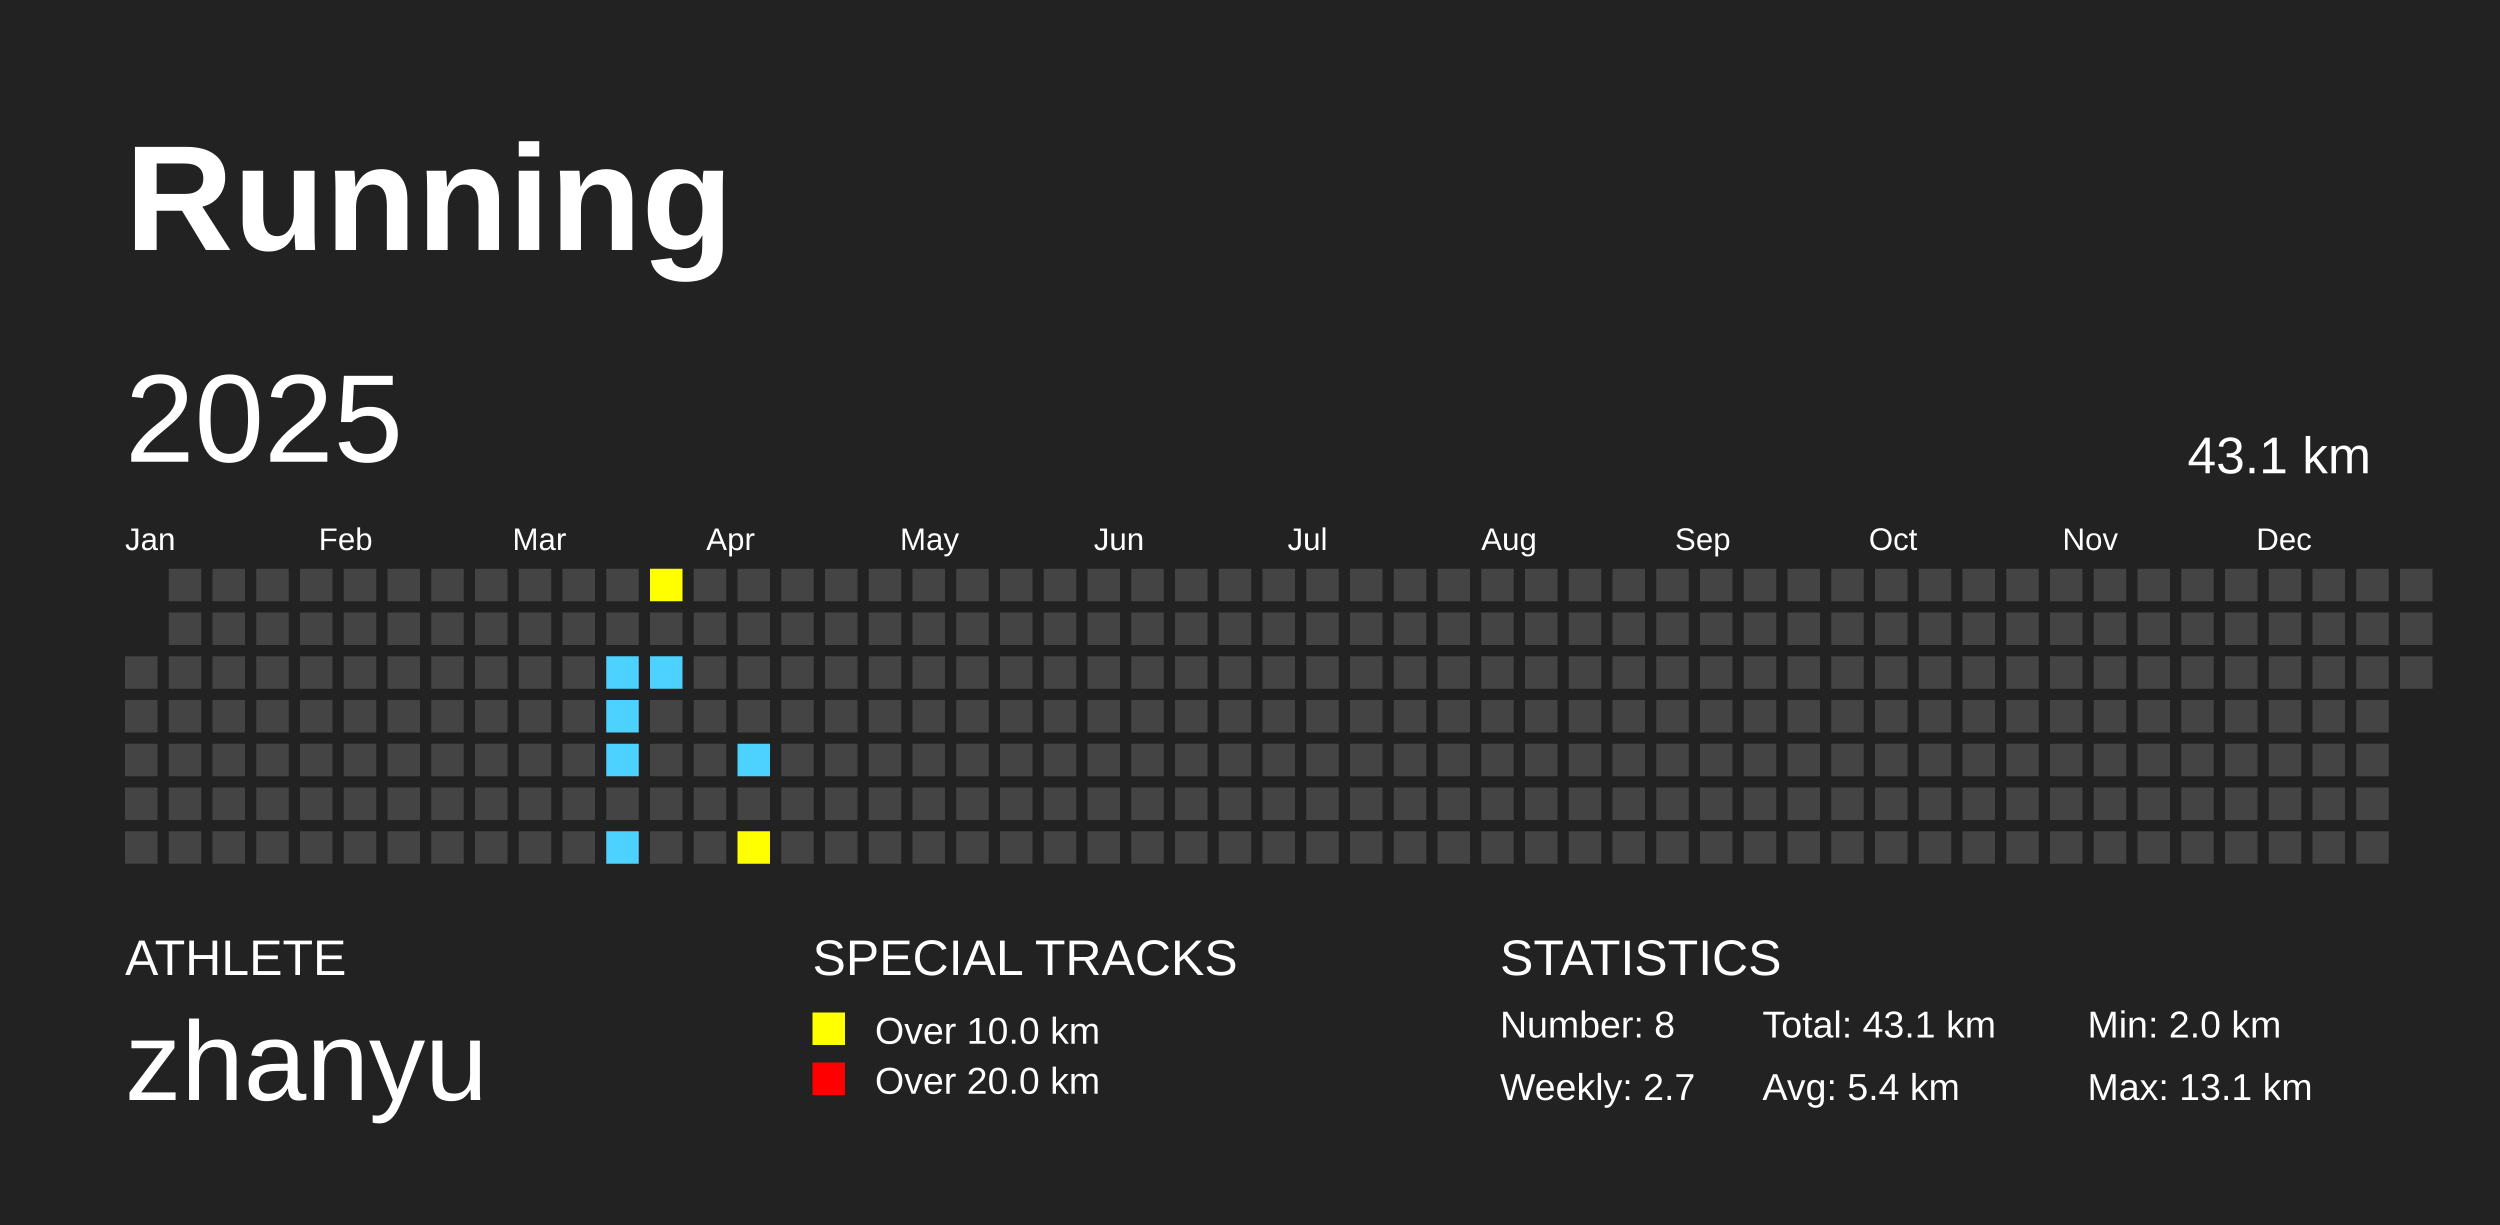
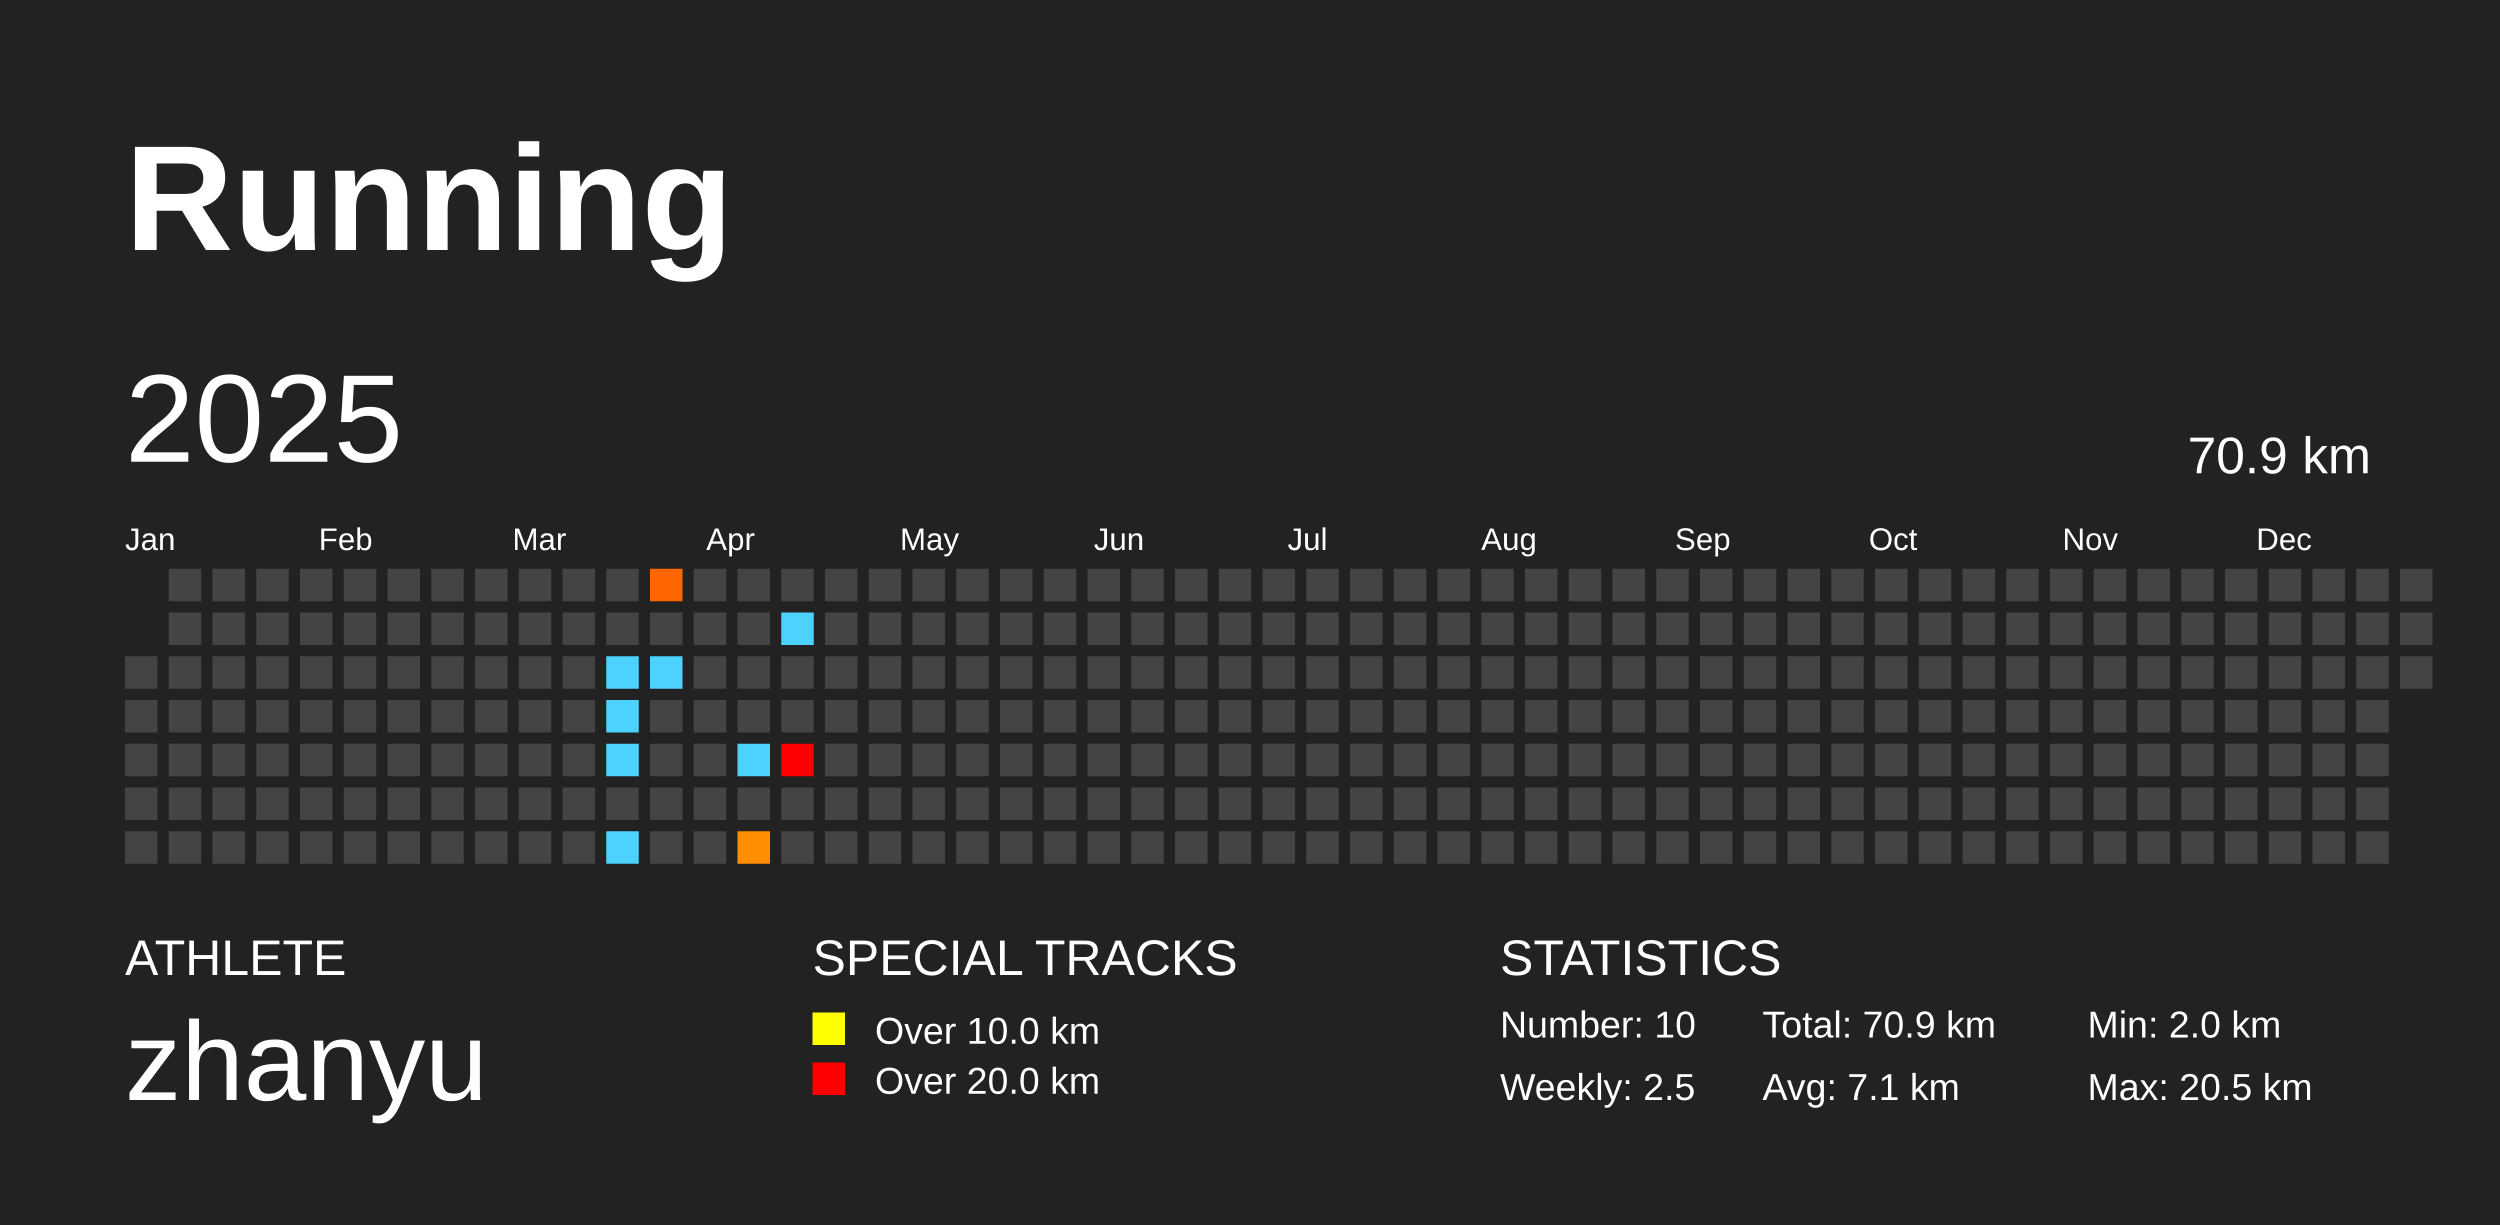
<svg xmlns="http://www.w3.org/2000/svg" baseProfile="full" height="98mm" version="1.1" viewBox="0,0,200,98" width="200mm">
  <defs />
  <rect fill="#222222" height="98" width="200" x="0" y="0" />
  <text fill="#FFFFFF" style="font-size:12px; font-family:Arial; font-weight:bold;" x="10" y="20">Running</text>
  <text fill="#FFFFFF" style="font-size:4px; font-family:Arial" x="10" y="78">ATHLETE</text>
  <text fill="#FFFFFF" style="font-size:9px; font-family:Arial" x="10" y="88">zhanyu</text>
  <text fill="#FFFFFF" style="font-size:4px; font-family:Arial" x="65" y="78">SPECIAL TRACKS</text>
  <rect fill="yellow" height="2.6" width="2.6" x="65" y="81" />
  <text fill="#FFFFFF" style="font-size:3px; font-family:Arial" x="70" y="83.5">Over 10.0 km</text>
  <rect fill="red" height="2.6" width="2.6" x="65" y="85" />
  <text fill="#FFFFFF" style="font-size:3px; font-family:Arial" x="70" y="87.5">Over 20.0 km</text>
  <text fill="#FFFFFF" style="font-size:4px; font-family:Arial" x="120" y="78">STATISTICS</text>
-   <text fill="#FFFFFF" style="font-size:3px; font-family:Arial" x="120" y="83">Number: 8</text>
-   <text fill="#FFFFFF" style="font-size:3px; font-family:Arial" x="120" y="88">Weekly: 2.7</text>
-   <text fill="#FFFFFF" style="font-size:3px; font-family:Arial" x="141" y="83">Total: 43.1 km</text>
-   <text fill="#FFFFFF" style="font-size:3px; font-family:Arial" x="141" y="88">Avg: 5.4 km</text>
+   <text fill="#FFFFFF" style="font-size:3px; font-family:Arial" x="120" y="83">Number: 10</text>
+   <text fill="#FFFFFF" style="font-size:3px; font-family:Arial" x="120" y="88">Weekly: 2.5</text>
+   <text fill="#FFFFFF" style="font-size:3px; font-family:Arial" x="141" y="83">Total: 70.9 km</text>
+   <text fill="#FFFFFF" style="font-size:3px; font-family:Arial" x="141" y="88">Avg: 7.1 km</text>
  <text fill="#FFFFFF" style="font-size:3px; font-family:Arial" x="167" y="83">Min: 2.0 km</text>
-   <text fill="#FFFFFF" style="font-size:3px; font-family:Arial" x="167" y="88">Max: 13.1 km</text>
+   <text fill="#FFFFFF" style="font-size:3px; font-family:Arial" x="167" y="88">Max: 20.5 km</text>
  <text dominant-baseline="hanging" fill="#FFFFFF" style="font-size:10.0px; font-family:Arial;" x="10" y="30">2025</text>
-   <text dominant-baseline="hanging" fill="#FFFFFF" style="font-size:4.125px; font-family:Arial;" x="175" y="35">43.1 km</text>
+   <text dominant-baseline="hanging" fill="#FFFFFF" style="font-size:4.125px; font-family:Arial;" x="175" y="35">70.9 km</text>
  <text fill="#FFFFFF" style="font-size:2.5px; font-family:Arial" x="10.0" y="44">Jan</text>
  <text fill="#FFFFFF" style="font-size:2.5px; font-family:Arial" x="25.5" y="44">Feb</text>
  <text fill="#FFFFFF" style="font-size:2.5px; font-family:Arial" x="41.0" y="44">Mar</text>
  <text fill="#FFFFFF" style="font-size:2.5px; font-family:Arial" x="56.5" y="44">Apr</text>
  <text fill="#FFFFFF" style="font-size:2.5px; font-family:Arial" x="72.0" y="44">May</text>
  <text fill="#FFFFFF" style="font-size:2.5px; font-family:Arial" x="87.5" y="44">Jun</text>
  <text fill="#FFFFFF" style="font-size:2.5px; font-family:Arial" x="103.0" y="44">Jul</text>
  <text fill="#FFFFFF" style="font-size:2.5px; font-family:Arial" x="118.5" y="44">Aug</text>
  <text fill="#FFFFFF" style="font-size:2.5px; font-family:Arial" x="134.0" y="44">Sep</text>
  <text fill="#FFFFFF" style="font-size:2.5px; font-family:Arial" x="149.5" y="44">Oct</text>
  <text fill="#FFFFFF" style="font-size:2.5px; font-family:Arial" x="165.0" y="44">Nov</text>
  <text fill="#FFFFFF" style="font-size:2.5px; font-family:Arial" x="180.5" y="44">Dec</text>
  <rect fill="#444444" height="2.6" width="2.6" x="10.0" y="52.5" />
  <rect fill="#444444" height="2.6" width="2.6" x="10.0" y="56.0" />
  <rect fill="#444444" height="2.6" width="2.6" x="10.0" y="59.5" />
  <rect fill="#444444" height="2.6" width="2.6" x="10.0" y="63.0" />
  <rect fill="#444444" height="2.6" width="2.6" x="10.0" y="66.5" />
  <rect fill="#444444" height="2.6" width="2.6" x="13.5" y="45.5" />
  <rect fill="#444444" height="2.6" width="2.6" x="13.5" y="49.0" />
  <rect fill="#444444" height="2.6" width="2.6" x="13.5" y="52.5" />
  <rect fill="#444444" height="2.6" width="2.6" x="13.5" y="56.0" />
  <rect fill="#444444" height="2.6" width="2.6" x="13.5" y="59.5" />
  <rect fill="#444444" height="2.6" width="2.6" x="13.5" y="63.0" />
  <rect fill="#444444" height="2.6" width="2.6" x="13.5" y="66.5" />
  <rect fill="#444444" height="2.6" width="2.6" x="17.0" y="45.5" />
  <rect fill="#444444" height="2.6" width="2.6" x="17.0" y="49.0" />
  <rect fill="#444444" height="2.6" width="2.6" x="17.0" y="52.5" />
  <rect fill="#444444" height="2.6" width="2.6" x="17.0" y="56.0" />
  <rect fill="#444444" height="2.6" width="2.6" x="17.0" y="59.5" />
  <rect fill="#444444" height="2.6" width="2.6" x="17.0" y="63.0" />
  <rect fill="#444444" height="2.6" width="2.6" x="17.0" y="66.5" />
  <rect fill="#444444" height="2.6" width="2.6" x="20.5" y="45.5" />
  <rect fill="#444444" height="2.6" width="2.6" x="20.5" y="49.0" />
  <rect fill="#444444" height="2.6" width="2.6" x="20.5" y="52.5" />
  <rect fill="#444444" height="2.6" width="2.6" x="20.5" y="56.0" />
  <rect fill="#444444" height="2.6" width="2.6" x="20.5" y="59.5" />
  <rect fill="#444444" height="2.6" width="2.6" x="20.5" y="63.0" />
  <rect fill="#444444" height="2.6" width="2.6" x="20.5" y="66.5" />
  <rect fill="#444444" height="2.6" width="2.6" x="24.0" y="45.5" />
  <rect fill="#444444" height="2.6" width="2.6" x="24.0" y="49.0" />
  <rect fill="#444444" height="2.6" width="2.6" x="24.0" y="52.5" />
  <rect fill="#444444" height="2.6" width="2.6" x="24.0" y="56.0" />
  <rect fill="#444444" height="2.6" width="2.6" x="24.0" y="59.5" />
  <rect fill="#444444" height="2.6" width="2.6" x="24.0" y="63.0" />
  <rect fill="#444444" height="2.6" width="2.6" x="24.0" y="66.5" />
  <rect fill="#444444" height="2.6" width="2.6" x="27.5" y="45.5" />
  <rect fill="#444444" height="2.6" width="2.6" x="27.5" y="49.0" />
  <rect fill="#444444" height="2.6" width="2.6" x="27.5" y="52.5" />
  <rect fill="#444444" height="2.6" width="2.6" x="27.5" y="56.0" />
  <rect fill="#444444" height="2.6" width="2.6" x="27.5" y="59.5" />
  <rect fill="#444444" height="2.6" width="2.6" x="27.5" y="63.0" />
  <rect fill="#444444" height="2.6" width="2.6" x="27.5" y="66.5" />
  <rect fill="#444444" height="2.6" width="2.6" x="31.0" y="45.5" />
  <rect fill="#444444" height="2.6" width="2.6" x="31.0" y="49.0" />
  <rect fill="#444444" height="2.6" width="2.6" x="31.0" y="52.5" />
  <rect fill="#444444" height="2.6" width="2.6" x="31.0" y="56.0" />
  <rect fill="#444444" height="2.6" width="2.6" x="31.0" y="59.5" />
  <rect fill="#444444" height="2.6" width="2.6" x="31.0" y="63.0" />
  <rect fill="#444444" height="2.6" width="2.6" x="31.0" y="66.5" />
  <rect fill="#444444" height="2.6" width="2.6" x="34.5" y="45.5" />
  <rect fill="#444444" height="2.6" width="2.6" x="34.5" y="49.0" />
  <rect fill="#444444" height="2.6" width="2.6" x="34.5" y="52.5" />
  <rect fill="#444444" height="2.6" width="2.6" x="34.5" y="56.0" />
  <rect fill="#444444" height="2.6" width="2.6" x="34.5" y="59.5" />
  <rect fill="#444444" height="2.6" width="2.6" x="34.5" y="63.0" />
  <rect fill="#444444" height="2.6" width="2.6" x="34.5" y="66.5" />
  <rect fill="#444444" height="2.6" width="2.6" x="38.0" y="45.5" />
  <rect fill="#444444" height="2.6" width="2.6" x="38.0" y="49.0" />
  <rect fill="#444444" height="2.6" width="2.6" x="38.0" y="52.5" />
  <rect fill="#444444" height="2.6" width="2.6" x="38.0" y="56.0" />
  <rect fill="#444444" height="2.6" width="2.6" x="38.0" y="59.5" />
  <rect fill="#444444" height="2.6" width="2.6" x="38.0" y="63.0" />
  <rect fill="#444444" height="2.6" width="2.6" x="38.0" y="66.5" />
  <rect fill="#444444" height="2.6" width="2.6" x="41.5" y="45.5" />
  <rect fill="#444444" height="2.6" width="2.6" x="41.5" y="49.0" />
  <rect fill="#444444" height="2.6" width="2.6" x="41.5" y="52.5" />
  <rect fill="#444444" height="2.6" width="2.6" x="41.5" y="56.0" />
  <rect fill="#444444" height="2.6" width="2.6" x="41.5" y="59.5" />
  <rect fill="#444444" height="2.6" width="2.6" x="41.5" y="63.0" />
  <rect fill="#444444" height="2.6" width="2.6" x="41.5" y="66.5" />
  <rect fill="#444444" height="2.6" width="2.6" x="45.0" y="45.5" />
  <rect fill="#444444" height="2.6" width="2.6" x="45.0" y="49.0" />
  <rect fill="#444444" height="2.6" width="2.6" x="45.0" y="52.5" />
  <rect fill="#444444" height="2.6" width="2.6" x="45.0" y="56.0" />
  <rect fill="#444444" height="2.6" width="2.6" x="45.0" y="59.5" />
  <rect fill="#444444" height="2.6" width="2.6" x="45.0" y="63.0" />
  <rect fill="#444444" height="2.6" width="2.6" x="45.0" y="66.5" />
  <rect fill="#444444" height="2.6" width="2.6" x="48.5" y="45.5" />
  <rect fill="#444444" height="2.6" width="2.6" x="48.5" y="49.0" />
-   <rect fill="#4DD2FF" height="2.6" width="2.6" x="48.5" y="52.5" />
-   <rect fill="#4DD2FF" height="2.6" width="2.6" x="48.5" y="56.0" />
-   <rect fill="#4DD2FF" height="2.6" width="2.6" x="48.5" y="59.5" />
+   <rect fill="#4dd2ff" height="2.6" width="2.6" x="48.5" y="52.5" />
+   <rect fill="#4dd2ff" height="2.6" width="2.6" x="48.5" y="56.0" />
+   <rect fill="#4dd2ff" height="2.6" width="2.6" x="48.5" y="59.5" />
  <rect fill="#444444" height="2.6" width="2.6" x="48.5" y="63.0" />
-   <rect fill="#4DD2FF" height="2.6" width="2.6" x="48.5" y="66.5" />
-   <rect fill="yellow" height="2.6" width="2.6" x="52.0" y="45.5" />
+   <rect fill="#4dd2ff" height="2.6" width="2.6" x="48.5" y="66.5" />
+   <rect fill="#ff6600" height="2.6" width="2.6" x="52.0" y="45.5" />
  <rect fill="#444444" height="2.6" width="2.6" x="52.0" y="49.0" />
-   <rect fill="#4DD2FF" height="2.6" width="2.6" x="52.0" y="52.5" />
+   <rect fill="#4dd2ff" height="2.6" width="2.6" x="52.0" y="52.5" />
  <rect fill="#444444" height="2.6" width="2.6" x="52.0" y="56.0" />
  <rect fill="#444444" height="2.6" width="2.6" x="52.0" y="59.5" />
  <rect fill="#444444" height="2.6" width="2.6" x="52.0" y="63.0" />
  <rect fill="#444444" height="2.6" width="2.6" x="52.0" y="66.5" />
  <rect fill="#444444" height="2.6" width="2.6" x="55.5" y="45.5" />
  <rect fill="#444444" height="2.6" width="2.6" x="55.5" y="49.0" />
  <rect fill="#444444" height="2.6" width="2.6" x="55.5" y="52.5" />
  <rect fill="#444444" height="2.6" width="2.6" x="55.5" y="56.0" />
  <rect fill="#444444" height="2.6" width="2.6" x="55.5" y="59.5" />
  <rect fill="#444444" height="2.6" width="2.6" x="55.5" y="63.0" />
  <rect fill="#444444" height="2.6" width="2.6" x="55.5" y="66.5" />
  <rect fill="#444444" height="2.6" width="2.6" x="59.0" y="45.5" />
  <rect fill="#444444" height="2.6" width="2.6" x="59.0" y="49.0" />
  <rect fill="#444444" height="2.6" width="2.6" x="59.0" y="52.5" />
  <rect fill="#444444" height="2.6" width="2.6" x="59.0" y="56.0" />
-   <rect fill="#4DD2FF" height="2.6" width="2.6" x="59.0" y="59.5" />
+   <rect fill="#4dd2ff" height="2.6" width="2.6" x="59.0" y="59.5" />
  <rect fill="#444444" height="2.6" width="2.6" x="59.0" y="63.0" />
-   <rect fill="yellow" height="2.6" width="2.6" x="59.0" y="66.5" />
+   <rect fill="#ff8e00" height="2.6" width="2.6" x="59.0" y="66.5" />
  <rect fill="#444444" height="2.6" width="2.6" x="62.5" y="45.5" />
-   <rect fill="#444444" height="2.6" width="2.6" x="62.5" y="49.0" />
+   <rect fill="#4dd2ff" height="2.6" width="2.6" x="62.5" y="49.0" />
  <rect fill="#444444" height="2.6" width="2.6" x="62.5" y="52.5" />
  <rect fill="#444444" height="2.6" width="2.6" x="62.5" y="56.0" />
-   <rect fill="#444444" height="2.6" width="2.6" x="62.5" y="59.5" />
+   <rect fill="red" height="2.6" width="2.6" x="62.5" y="59.5" />
  <rect fill="#444444" height="2.6" width="2.6" x="62.5" y="63.0" />
  <rect fill="#444444" height="2.6" width="2.6" x="62.5" y="66.5" />
  <rect fill="#444444" height="2.6" width="2.6" x="66.0" y="45.5" />
  <rect fill="#444444" height="2.6" width="2.6" x="66.0" y="49.0" />
  <rect fill="#444444" height="2.6" width="2.6" x="66.0" y="52.5" />
  <rect fill="#444444" height="2.6" width="2.6" x="66.0" y="56.0" />
  <rect fill="#444444" height="2.6" width="2.6" x="66.0" y="59.5" />
  <rect fill="#444444" height="2.6" width="2.6" x="66.0" y="63.0" />
  <rect fill="#444444" height="2.6" width="2.6" x="66.0" y="66.5" />
  <rect fill="#444444" height="2.6" width="2.6" x="69.5" y="45.5" />
  <rect fill="#444444" height="2.6" width="2.6" x="69.5" y="49.0" />
  <rect fill="#444444" height="2.6" width="2.6" x="69.5" y="52.5" />
  <rect fill="#444444" height="2.6" width="2.6" x="69.5" y="56.0" />
  <rect fill="#444444" height="2.6" width="2.6" x="69.5" y="59.5" />
  <rect fill="#444444" height="2.6" width="2.6" x="69.5" y="63.0" />
  <rect fill="#444444" height="2.6" width="2.6" x="69.5" y="66.5" />
  <rect fill="#444444" height="2.6" width="2.6" x="73.0" y="45.5" />
  <rect fill="#444444" height="2.6" width="2.6" x="73.0" y="49.0" />
  <rect fill="#444444" height="2.6" width="2.6" x="73.0" y="52.5" />
  <rect fill="#444444" height="2.6" width="2.6" x="73.0" y="56.0" />
  <rect fill="#444444" height="2.6" width="2.6" x="73.0" y="59.5" />
  <rect fill="#444444" height="2.6" width="2.6" x="73.0" y="63.0" />
  <rect fill="#444444" height="2.6" width="2.6" x="73.0" y="66.5" />
  <rect fill="#444444" height="2.6" width="2.6" x="76.5" y="45.5" />
  <rect fill="#444444" height="2.6" width="2.6" x="76.5" y="49.0" />
  <rect fill="#444444" height="2.6" width="2.6" x="76.5" y="52.5" />
  <rect fill="#444444" height="2.6" width="2.6" x="76.5" y="56.0" />
  <rect fill="#444444" height="2.6" width="2.6" x="76.5" y="59.5" />
  <rect fill="#444444" height="2.6" width="2.6" x="76.5" y="63.0" />
  <rect fill="#444444" height="2.6" width="2.6" x="76.5" y="66.5" />
  <rect fill="#444444" height="2.6" width="2.6" x="80.0" y="45.5" />
  <rect fill="#444444" height="2.6" width="2.6" x="80.0" y="49.0" />
  <rect fill="#444444" height="2.6" width="2.6" x="80.0" y="52.5" />
  <rect fill="#444444" height="2.6" width="2.6" x="80.0" y="56.0" />
  <rect fill="#444444" height="2.6" width="2.6" x="80.0" y="59.5" />
  <rect fill="#444444" height="2.6" width="2.6" x="80.0" y="63.0" />
  <rect fill="#444444" height="2.6" width="2.6" x="80.0" y="66.5" />
  <rect fill="#444444" height="2.6" width="2.6" x="83.5" y="45.5" />
  <rect fill="#444444" height="2.6" width="2.6" x="83.5" y="49.0" />
  <rect fill="#444444" height="2.6" width="2.6" x="83.5" y="52.5" />
  <rect fill="#444444" height="2.6" width="2.6" x="83.5" y="56.0" />
  <rect fill="#444444" height="2.6" width="2.6" x="83.5" y="59.5" />
  <rect fill="#444444" height="2.6" width="2.6" x="83.5" y="63.0" />
  <rect fill="#444444" height="2.6" width="2.6" x="83.5" y="66.5" />
  <rect fill="#444444" height="2.6" width="2.6" x="87.0" y="45.5" />
  <rect fill="#444444" height="2.6" width="2.6" x="87.0" y="49.0" />
  <rect fill="#444444" height="2.6" width="2.6" x="87.0" y="52.5" />
  <rect fill="#444444" height="2.6" width="2.6" x="87.0" y="56.0" />
  <rect fill="#444444" height="2.6" width="2.6" x="87.0" y="59.5" />
  <rect fill="#444444" height="2.6" width="2.6" x="87.0" y="63.0" />
  <rect fill="#444444" height="2.6" width="2.6" x="87.0" y="66.5" />
  <rect fill="#444444" height="2.6" width="2.6" x="90.5" y="45.5" />
  <rect fill="#444444" height="2.6" width="2.6" x="90.5" y="49.0" />
  <rect fill="#444444" height="2.6" width="2.6" x="90.5" y="52.5" />
  <rect fill="#444444" height="2.6" width="2.6" x="90.5" y="56.0" />
  <rect fill="#444444" height="2.6" width="2.6" x="90.5" y="59.5" />
  <rect fill="#444444" height="2.6" width="2.6" x="90.5" y="63.0" />
  <rect fill="#444444" height="2.6" width="2.6" x="90.5" y="66.5" />
  <rect fill="#444444" height="2.6" width="2.6" x="94.0" y="45.5" />
  <rect fill="#444444" height="2.6" width="2.6" x="94.0" y="49.0" />
  <rect fill="#444444" height="2.6" width="2.6" x="94.0" y="52.5" />
  <rect fill="#444444" height="2.6" width="2.6" x="94.0" y="56.0" />
  <rect fill="#444444" height="2.6" width="2.6" x="94.0" y="59.5" />
  <rect fill="#444444" height="2.6" width="2.6" x="94.0" y="63.0" />
  <rect fill="#444444" height="2.6" width="2.6" x="94.0" y="66.5" />
  <rect fill="#444444" height="2.6" width="2.6" x="97.5" y="45.5" />
  <rect fill="#444444" height="2.6" width="2.6" x="97.5" y="49.0" />
  <rect fill="#444444" height="2.6" width="2.6" x="97.5" y="52.5" />
  <rect fill="#444444" height="2.6" width="2.6" x="97.5" y="56.0" />
  <rect fill="#444444" height="2.6" width="2.6" x="97.5" y="59.5" />
  <rect fill="#444444" height="2.6" width="2.6" x="97.5" y="63.0" />
  <rect fill="#444444" height="2.6" width="2.6" x="97.5" y="66.5" />
  <rect fill="#444444" height="2.6" width="2.6" x="101.0" y="45.5" />
  <rect fill="#444444" height="2.6" width="2.6" x="101.0" y="49.0" />
  <rect fill="#444444" height="2.6" width="2.6" x="101.0" y="52.5" />
  <rect fill="#444444" height="2.6" width="2.6" x="101.0" y="56.0" />
  <rect fill="#444444" height="2.6" width="2.6" x="101.0" y="59.5" />
  <rect fill="#444444" height="2.6" width="2.6" x="101.0" y="63.0" />
  <rect fill="#444444" height="2.6" width="2.6" x="101.0" y="66.5" />
  <rect fill="#444444" height="2.6" width="2.6" x="104.5" y="45.5" />
  <rect fill="#444444" height="2.6" width="2.6" x="104.5" y="49.0" />
  <rect fill="#444444" height="2.6" width="2.6" x="104.5" y="52.5" />
  <rect fill="#444444" height="2.6" width="2.6" x="104.5" y="56.0" />
  <rect fill="#444444" height="2.6" width="2.6" x="104.5" y="59.5" />
  <rect fill="#444444" height="2.6" width="2.6" x="104.5" y="63.0" />
  <rect fill="#444444" height="2.6" width="2.6" x="104.5" y="66.5" />
  <rect fill="#444444" height="2.6" width="2.6" x="108.0" y="45.5" />
  <rect fill="#444444" height="2.6" width="2.6" x="108.0" y="49.0" />
  <rect fill="#444444" height="2.6" width="2.6" x="108.0" y="52.5" />
  <rect fill="#444444" height="2.6" width="2.6" x="108.0" y="56.0" />
  <rect fill="#444444" height="2.6" width="2.6" x="108.0" y="59.5" />
  <rect fill="#444444" height="2.6" width="2.6" x="108.0" y="63.0" />
  <rect fill="#444444" height="2.6" width="2.6" x="108.0" y="66.5" />
  <rect fill="#444444" height="2.6" width="2.6" x="111.5" y="45.5" />
  <rect fill="#444444" height="2.6" width="2.6" x="111.5" y="49.0" />
  <rect fill="#444444" height="2.6" width="2.6" x="111.5" y="52.5" />
  <rect fill="#444444" height="2.6" width="2.6" x="111.5" y="56.0" />
  <rect fill="#444444" height="2.6" width="2.6" x="111.5" y="59.5" />
  <rect fill="#444444" height="2.6" width="2.6" x="111.5" y="63.0" />
  <rect fill="#444444" height="2.6" width="2.6" x="111.5" y="66.5" />
  <rect fill="#444444" height="2.6" width="2.6" x="115.0" y="45.5" />
  <rect fill="#444444" height="2.6" width="2.6" x="115.0" y="49.0" />
  <rect fill="#444444" height="2.6" width="2.6" x="115.0" y="52.5" />
  <rect fill="#444444" height="2.6" width="2.6" x="115.0" y="56.0" />
  <rect fill="#444444" height="2.6" width="2.6" x="115.0" y="59.5" />
  <rect fill="#444444" height="2.6" width="2.6" x="115.0" y="63.0" />
  <rect fill="#444444" height="2.6" width="2.6" x="115.0" y="66.5" />
  <rect fill="#444444" height="2.6" width="2.6" x="118.5" y="45.5" />
  <rect fill="#444444" height="2.6" width="2.6" x="118.5" y="49.0" />
  <rect fill="#444444" height="2.6" width="2.6" x="118.5" y="52.5" />
  <rect fill="#444444" height="2.6" width="2.6" x="118.5" y="56.0" />
  <rect fill="#444444" height="2.6" width="2.6" x="118.5" y="59.5" />
  <rect fill="#444444" height="2.6" width="2.6" x="118.5" y="63.0" />
  <rect fill="#444444" height="2.6" width="2.6" x="118.5" y="66.5" />
  <rect fill="#444444" height="2.6" width="2.6" x="122.0" y="45.5" />
  <rect fill="#444444" height="2.6" width="2.6" x="122.0" y="49.0" />
  <rect fill="#444444" height="2.6" width="2.6" x="122.0" y="52.5" />
  <rect fill="#444444" height="2.6" width="2.6" x="122.0" y="56.0" />
  <rect fill="#444444" height="2.6" width="2.6" x="122.0" y="59.5" />
  <rect fill="#444444" height="2.6" width="2.6" x="122.0" y="63.0" />
  <rect fill="#444444" height="2.6" width="2.6" x="122.0" y="66.5" />
  <rect fill="#444444" height="2.6" width="2.6" x="125.5" y="45.5" />
  <rect fill="#444444" height="2.6" width="2.6" x="125.5" y="49.0" />
  <rect fill="#444444" height="2.6" width="2.6" x="125.5" y="52.5" />
  <rect fill="#444444" height="2.6" width="2.6" x="125.5" y="56.0" />
  <rect fill="#444444" height="2.6" width="2.6" x="125.5" y="59.5" />
  <rect fill="#444444" height="2.6" width="2.6" x="125.5" y="63.0" />
  <rect fill="#444444" height="2.6" width="2.6" x="125.5" y="66.5" />
  <rect fill="#444444" height="2.6" width="2.6" x="129.0" y="45.5" />
  <rect fill="#444444" height="2.6" width="2.6" x="129.0" y="49.0" />
  <rect fill="#444444" height="2.6" width="2.6" x="129.0" y="52.5" />
  <rect fill="#444444" height="2.6" width="2.6" x="129.0" y="56.0" />
  <rect fill="#444444" height="2.6" width="2.6" x="129.0" y="59.5" />
  <rect fill="#444444" height="2.6" width="2.6" x="129.0" y="63.0" />
  <rect fill="#444444" height="2.6" width="2.6" x="129.0" y="66.5" />
  <rect fill="#444444" height="2.6" width="2.6" x="132.5" y="45.5" />
  <rect fill="#444444" height="2.6" width="2.6" x="132.5" y="49.0" />
  <rect fill="#444444" height="2.6" width="2.6" x="132.5" y="52.5" />
  <rect fill="#444444" height="2.6" width="2.6" x="132.5" y="56.0" />
  <rect fill="#444444" height="2.6" width="2.6" x="132.5" y="59.5" />
  <rect fill="#444444" height="2.6" width="2.6" x="132.5" y="63.0" />
  <rect fill="#444444" height="2.6" width="2.6" x="132.5" y="66.5" />
  <rect fill="#444444" height="2.6" width="2.6" x="136.0" y="45.5" />
  <rect fill="#444444" height="2.6" width="2.6" x="136.0" y="49.0" />
  <rect fill="#444444" height="2.6" width="2.6" x="136.0" y="52.5" />
  <rect fill="#444444" height="2.6" width="2.6" x="136.0" y="56.0" />
  <rect fill="#444444" height="2.6" width="2.6" x="136.0" y="59.5" />
  <rect fill="#444444" height="2.6" width="2.6" x="136.0" y="63.0" />
  <rect fill="#444444" height="2.6" width="2.6" x="136.0" y="66.5" />
  <rect fill="#444444" height="2.6" width="2.6" x="139.5" y="45.5" />
  <rect fill="#444444" height="2.6" width="2.6" x="139.5" y="49.0" />
  <rect fill="#444444" height="2.6" width="2.6" x="139.5" y="52.5" />
  <rect fill="#444444" height="2.6" width="2.6" x="139.5" y="56.0" />
  <rect fill="#444444" height="2.6" width="2.6" x="139.5" y="59.5" />
  <rect fill="#444444" height="2.6" width="2.6" x="139.5" y="63.0" />
  <rect fill="#444444" height="2.6" width="2.6" x="139.5" y="66.5" />
  <rect fill="#444444" height="2.6" width="2.6" x="143.0" y="45.5" />
  <rect fill="#444444" height="2.6" width="2.6" x="143.0" y="49.0" />
  <rect fill="#444444" height="2.6" width="2.6" x="143.0" y="52.5" />
  <rect fill="#444444" height="2.6" width="2.6" x="143.0" y="56.0" />
  <rect fill="#444444" height="2.6" width="2.6" x="143.0" y="59.5" />
  <rect fill="#444444" height="2.6" width="2.6" x="143.0" y="63.0" />
  <rect fill="#444444" height="2.6" width="2.6" x="143.0" y="66.5" />
  <rect fill="#444444" height="2.6" width="2.6" x="146.5" y="45.5" />
  <rect fill="#444444" height="2.6" width="2.6" x="146.5" y="49.0" />
  <rect fill="#444444" height="2.6" width="2.6" x="146.5" y="52.5" />
  <rect fill="#444444" height="2.6" width="2.6" x="146.5" y="56.0" />
  <rect fill="#444444" height="2.6" width="2.6" x="146.5" y="59.5" />
  <rect fill="#444444" height="2.6" width="2.6" x="146.5" y="63.0" />
  <rect fill="#444444" height="2.6" width="2.6" x="146.5" y="66.5" />
  <rect fill="#444444" height="2.6" width="2.6" x="150.0" y="45.5" />
  <rect fill="#444444" height="2.6" width="2.6" x="150.0" y="49.0" />
  <rect fill="#444444" height="2.6" width="2.6" x="150.0" y="52.5" />
  <rect fill="#444444" height="2.6" width="2.6" x="150.0" y="56.0" />
  <rect fill="#444444" height="2.6" width="2.6" x="150.0" y="59.5" />
  <rect fill="#444444" height="2.6" width="2.6" x="150.0" y="63.0" />
  <rect fill="#444444" height="2.6" width="2.6" x="150.0" y="66.5" />
  <rect fill="#444444" height="2.6" width="2.6" x="153.5" y="45.5" />
  <rect fill="#444444" height="2.6" width="2.6" x="153.5" y="49.0" />
  <rect fill="#444444" height="2.6" width="2.6" x="153.5" y="52.5" />
  <rect fill="#444444" height="2.6" width="2.6" x="153.5" y="56.0" />
  <rect fill="#444444" height="2.6" width="2.6" x="153.5" y="59.5" />
  <rect fill="#444444" height="2.6" width="2.6" x="153.5" y="63.0" />
  <rect fill="#444444" height="2.6" width="2.6" x="153.5" y="66.5" />
  <rect fill="#444444" height="2.6" width="2.6" x="157.0" y="45.5" />
  <rect fill="#444444" height="2.6" width="2.6" x="157.0" y="49.0" />
  <rect fill="#444444" height="2.6" width="2.6" x="157.0" y="52.5" />
  <rect fill="#444444" height="2.6" width="2.6" x="157.0" y="56.0" />
  <rect fill="#444444" height="2.6" width="2.6" x="157.0" y="59.5" />
  <rect fill="#444444" height="2.6" width="2.6" x="157.0" y="63.0" />
  <rect fill="#444444" height="2.6" width="2.6" x="157.0" y="66.5" />
  <rect fill="#444444" height="2.6" width="2.6" x="160.5" y="45.5" />
  <rect fill="#444444" height="2.6" width="2.6" x="160.5" y="49.0" />
  <rect fill="#444444" height="2.6" width="2.6" x="160.5" y="52.5" />
  <rect fill="#444444" height="2.6" width="2.6" x="160.5" y="56.0" />
  <rect fill="#444444" height="2.6" width="2.6" x="160.5" y="59.5" />
  <rect fill="#444444" height="2.6" width="2.6" x="160.5" y="63.0" />
  <rect fill="#444444" height="2.6" width="2.6" x="160.5" y="66.5" />
  <rect fill="#444444" height="2.6" width="2.6" x="164.0" y="45.5" />
  <rect fill="#444444" height="2.6" width="2.6" x="164.0" y="49.0" />
  <rect fill="#444444" height="2.6" width="2.6" x="164.0" y="52.5" />
  <rect fill="#444444" height="2.6" width="2.6" x="164.0" y="56.0" />
  <rect fill="#444444" height="2.6" width="2.6" x="164.0" y="59.5" />
  <rect fill="#444444" height="2.6" width="2.6" x="164.0" y="63.0" />
  <rect fill="#444444" height="2.6" width="2.6" x="164.0" y="66.5" />
  <rect fill="#444444" height="2.6" width="2.6" x="167.5" y="45.5" />
  <rect fill="#444444" height="2.6" width="2.6" x="167.5" y="49.0" />
  <rect fill="#444444" height="2.6" width="2.6" x="167.5" y="52.5" />
  <rect fill="#444444" height="2.6" width="2.6" x="167.5" y="56.0" />
  <rect fill="#444444" height="2.6" width="2.6" x="167.5" y="59.5" />
  <rect fill="#444444" height="2.6" width="2.6" x="167.5" y="63.0" />
  <rect fill="#444444" height="2.6" width="2.6" x="167.5" y="66.5" />
  <rect fill="#444444" height="2.6" width="2.6" x="171.0" y="45.5" />
  <rect fill="#444444" height="2.6" width="2.6" x="171.0" y="49.0" />
  <rect fill="#444444" height="2.6" width="2.6" x="171.0" y="52.5" />
  <rect fill="#444444" height="2.6" width="2.6" x="171.0" y="56.0" />
  <rect fill="#444444" height="2.6" width="2.6" x="171.0" y="59.5" />
  <rect fill="#444444" height="2.6" width="2.6" x="171.0" y="63.0" />
  <rect fill="#444444" height="2.6" width="2.6" x="171.0" y="66.5" />
  <rect fill="#444444" height="2.6" width="2.6" x="174.5" y="45.5" />
  <rect fill="#444444" height="2.6" width="2.6" x="174.5" y="49.0" />
  <rect fill="#444444" height="2.6" width="2.6" x="174.5" y="52.5" />
  <rect fill="#444444" height="2.6" width="2.6" x="174.5" y="56.0" />
  <rect fill="#444444" height="2.6" width="2.6" x="174.5" y="59.5" />
  <rect fill="#444444" height="2.6" width="2.6" x="174.5" y="63.0" />
  <rect fill="#444444" height="2.6" width="2.6" x="174.5" y="66.5" />
  <rect fill="#444444" height="2.6" width="2.6" x="178.0" y="45.5" />
  <rect fill="#444444" height="2.6" width="2.6" x="178.0" y="49.0" />
  <rect fill="#444444" height="2.6" width="2.6" x="178.0" y="52.5" />
  <rect fill="#444444" height="2.6" width="2.6" x="178.0" y="56.0" />
  <rect fill="#444444" height="2.6" width="2.6" x="178.0" y="59.5" />
  <rect fill="#444444" height="2.6" width="2.6" x="178.0" y="63.0" />
  <rect fill="#444444" height="2.6" width="2.6" x="178.0" y="66.5" />
  <rect fill="#444444" height="2.6" width="2.6" x="181.5" y="45.5" />
  <rect fill="#444444" height="2.6" width="2.6" x="181.5" y="49.0" />
  <rect fill="#444444" height="2.6" width="2.6" x="181.5" y="52.5" />
  <rect fill="#444444" height="2.6" width="2.6" x="181.5" y="56.0" />
  <rect fill="#444444" height="2.6" width="2.6" x="181.5" y="59.5" />
  <rect fill="#444444" height="2.6" width="2.6" x="181.5" y="63.0" />
  <rect fill="#444444" height="2.6" width="2.6" x="181.5" y="66.5" />
  <rect fill="#444444" height="2.6" width="2.6" x="185.0" y="45.5" />
  <rect fill="#444444" height="2.6" width="2.6" x="185.0" y="49.0" />
  <rect fill="#444444" height="2.6" width="2.6" x="185.0" y="52.5" />
  <rect fill="#444444" height="2.6" width="2.6" x="185.0" y="56.0" />
  <rect fill="#444444" height="2.6" width="2.6" x="185.0" y="59.5" />
  <rect fill="#444444" height="2.6" width="2.6" x="185.0" y="63.0" />
  <rect fill="#444444" height="2.6" width="2.6" x="185.0" y="66.5" />
  <rect fill="#444444" height="2.6" width="2.6" x="188.5" y="45.5" />
  <rect fill="#444444" height="2.6" width="2.6" x="188.5" y="49.0" />
  <rect fill="#444444" height="2.6" width="2.6" x="188.5" y="52.5" />
  <rect fill="#444444" height="2.6" width="2.6" x="188.5" y="56.0" />
  <rect fill="#444444" height="2.6" width="2.6" x="188.5" y="59.5" />
  <rect fill="#444444" height="2.6" width="2.6" x="188.5" y="63.0" />
  <rect fill="#444444" height="2.6" width="2.6" x="188.5" y="66.5" />
  <rect fill="#444444" height="2.6" width="2.6" x="192.0" y="45.5" />
  <rect fill="#444444" height="2.6" width="2.6" x="192.0" y="49.0" />
  <rect fill="#444444" height="2.6" width="2.6" x="192.0" y="52.5" />
</svg>
